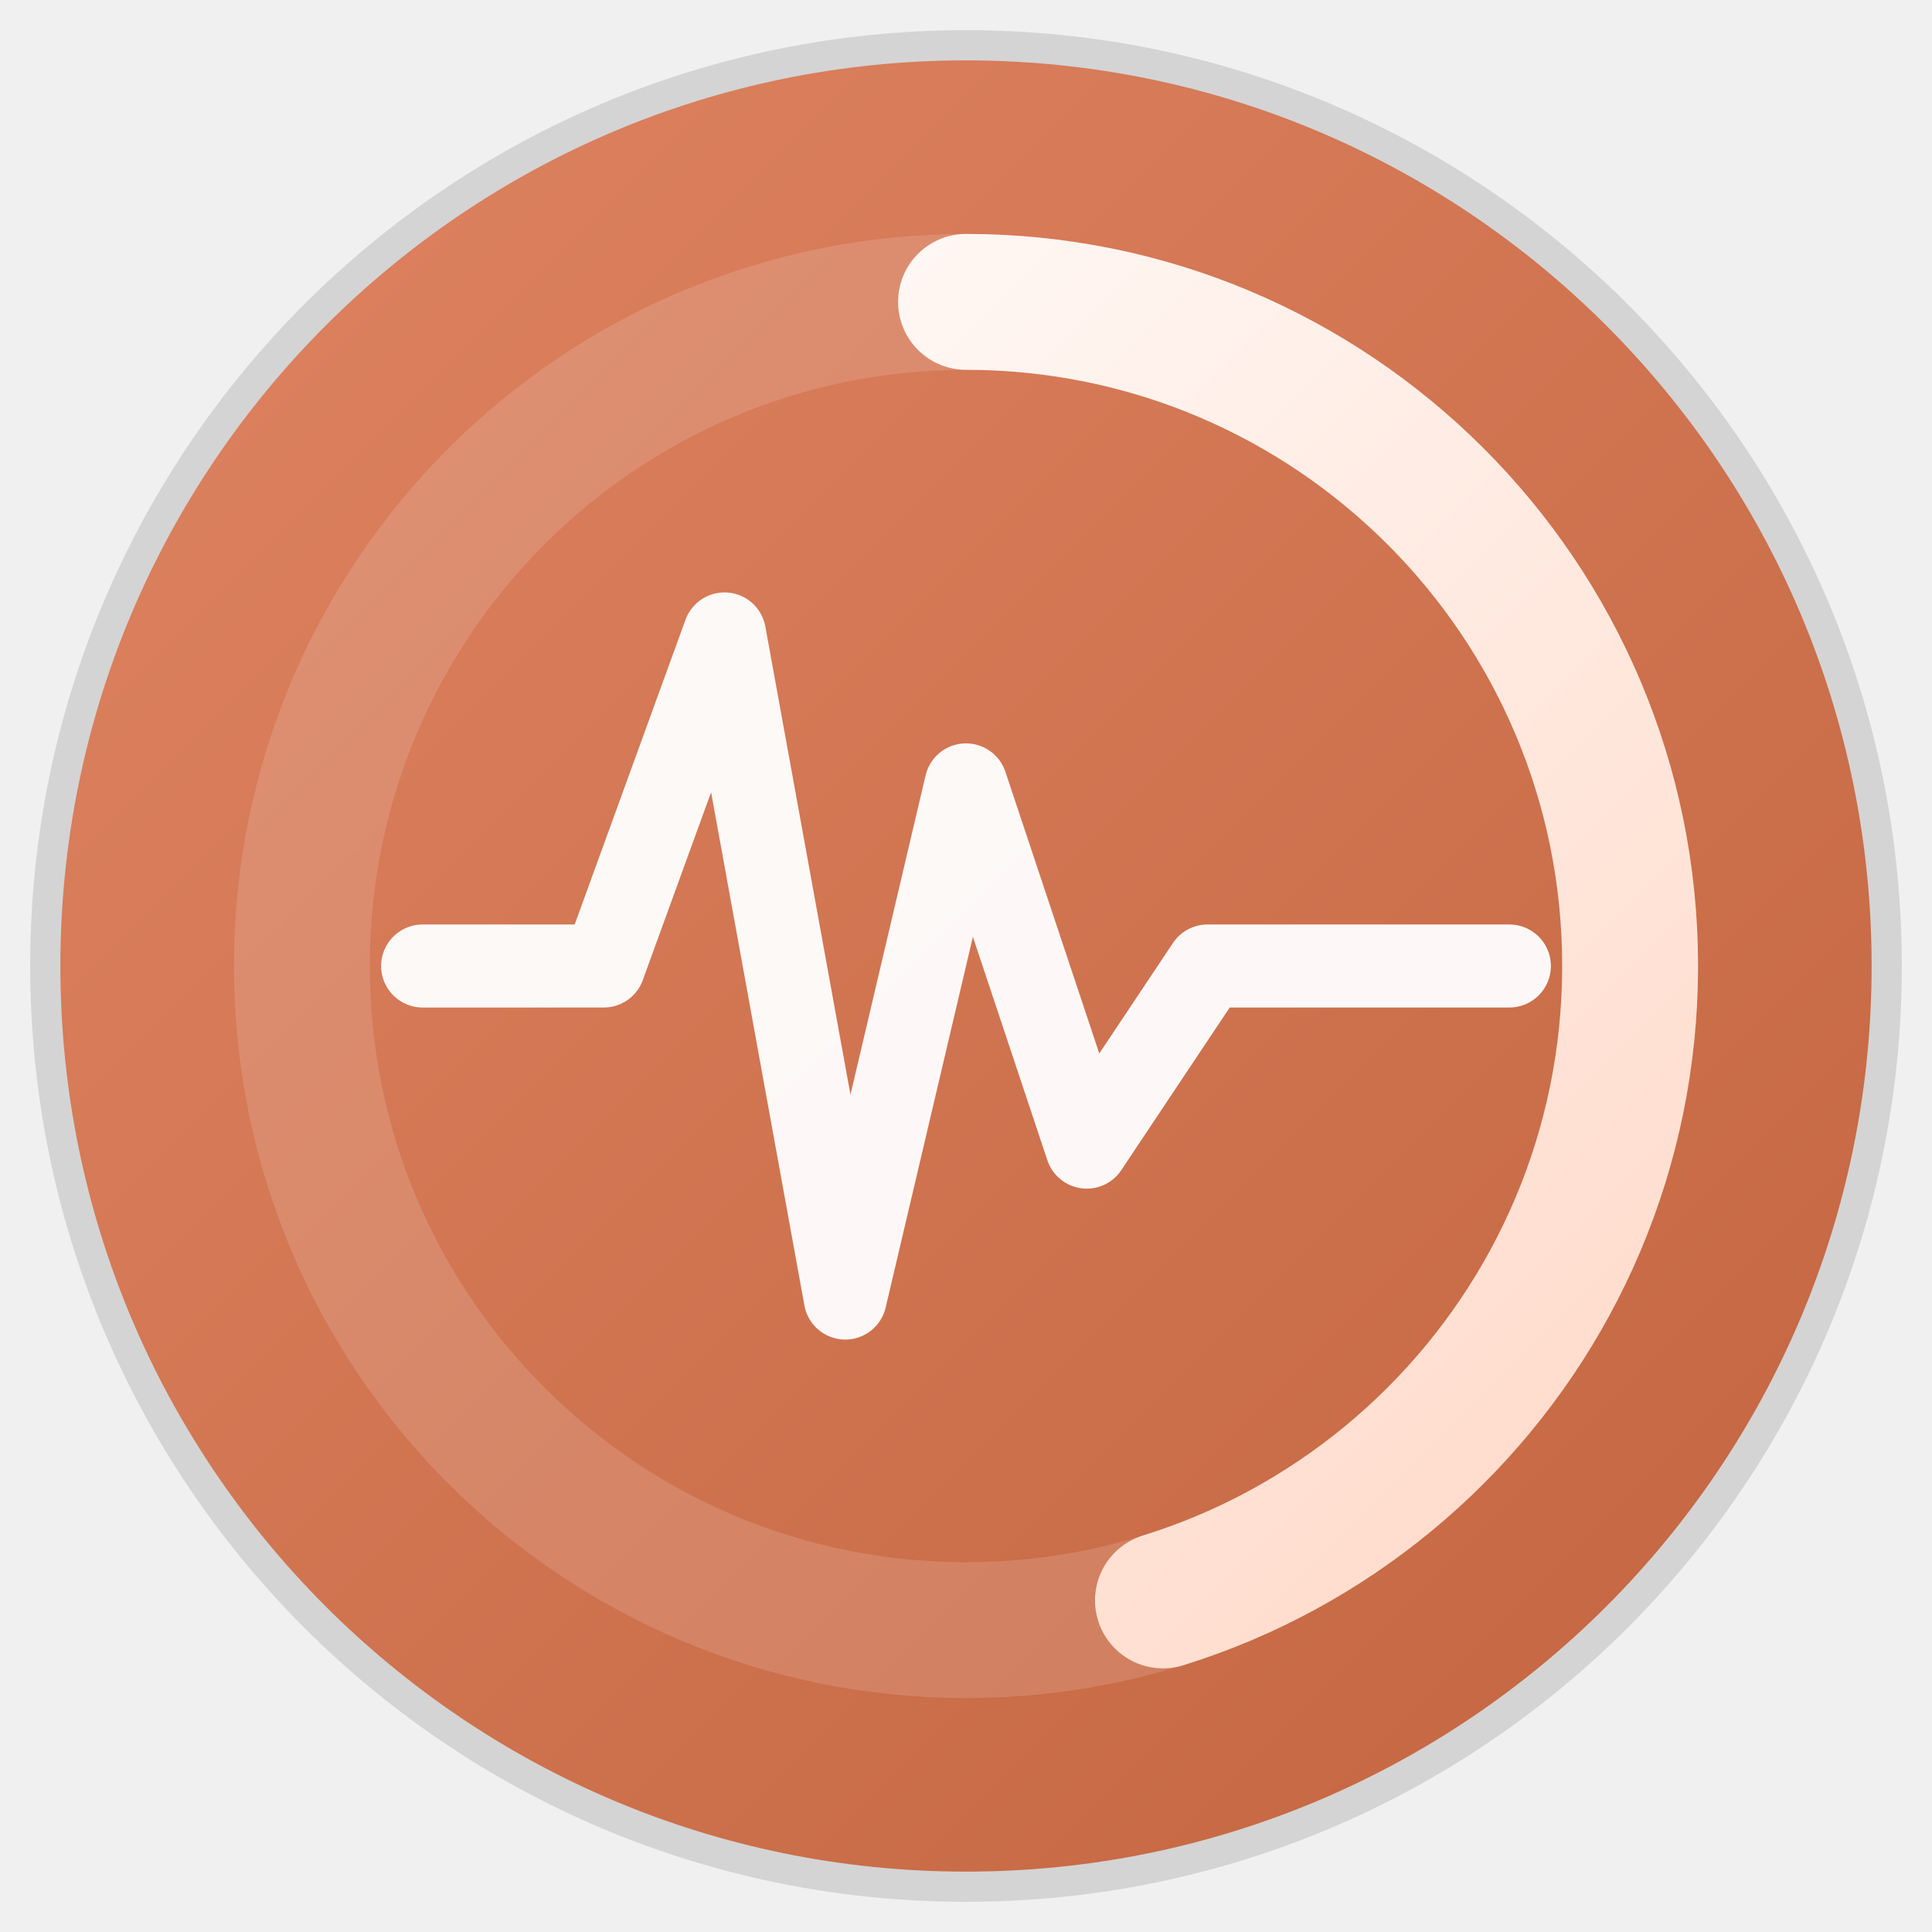
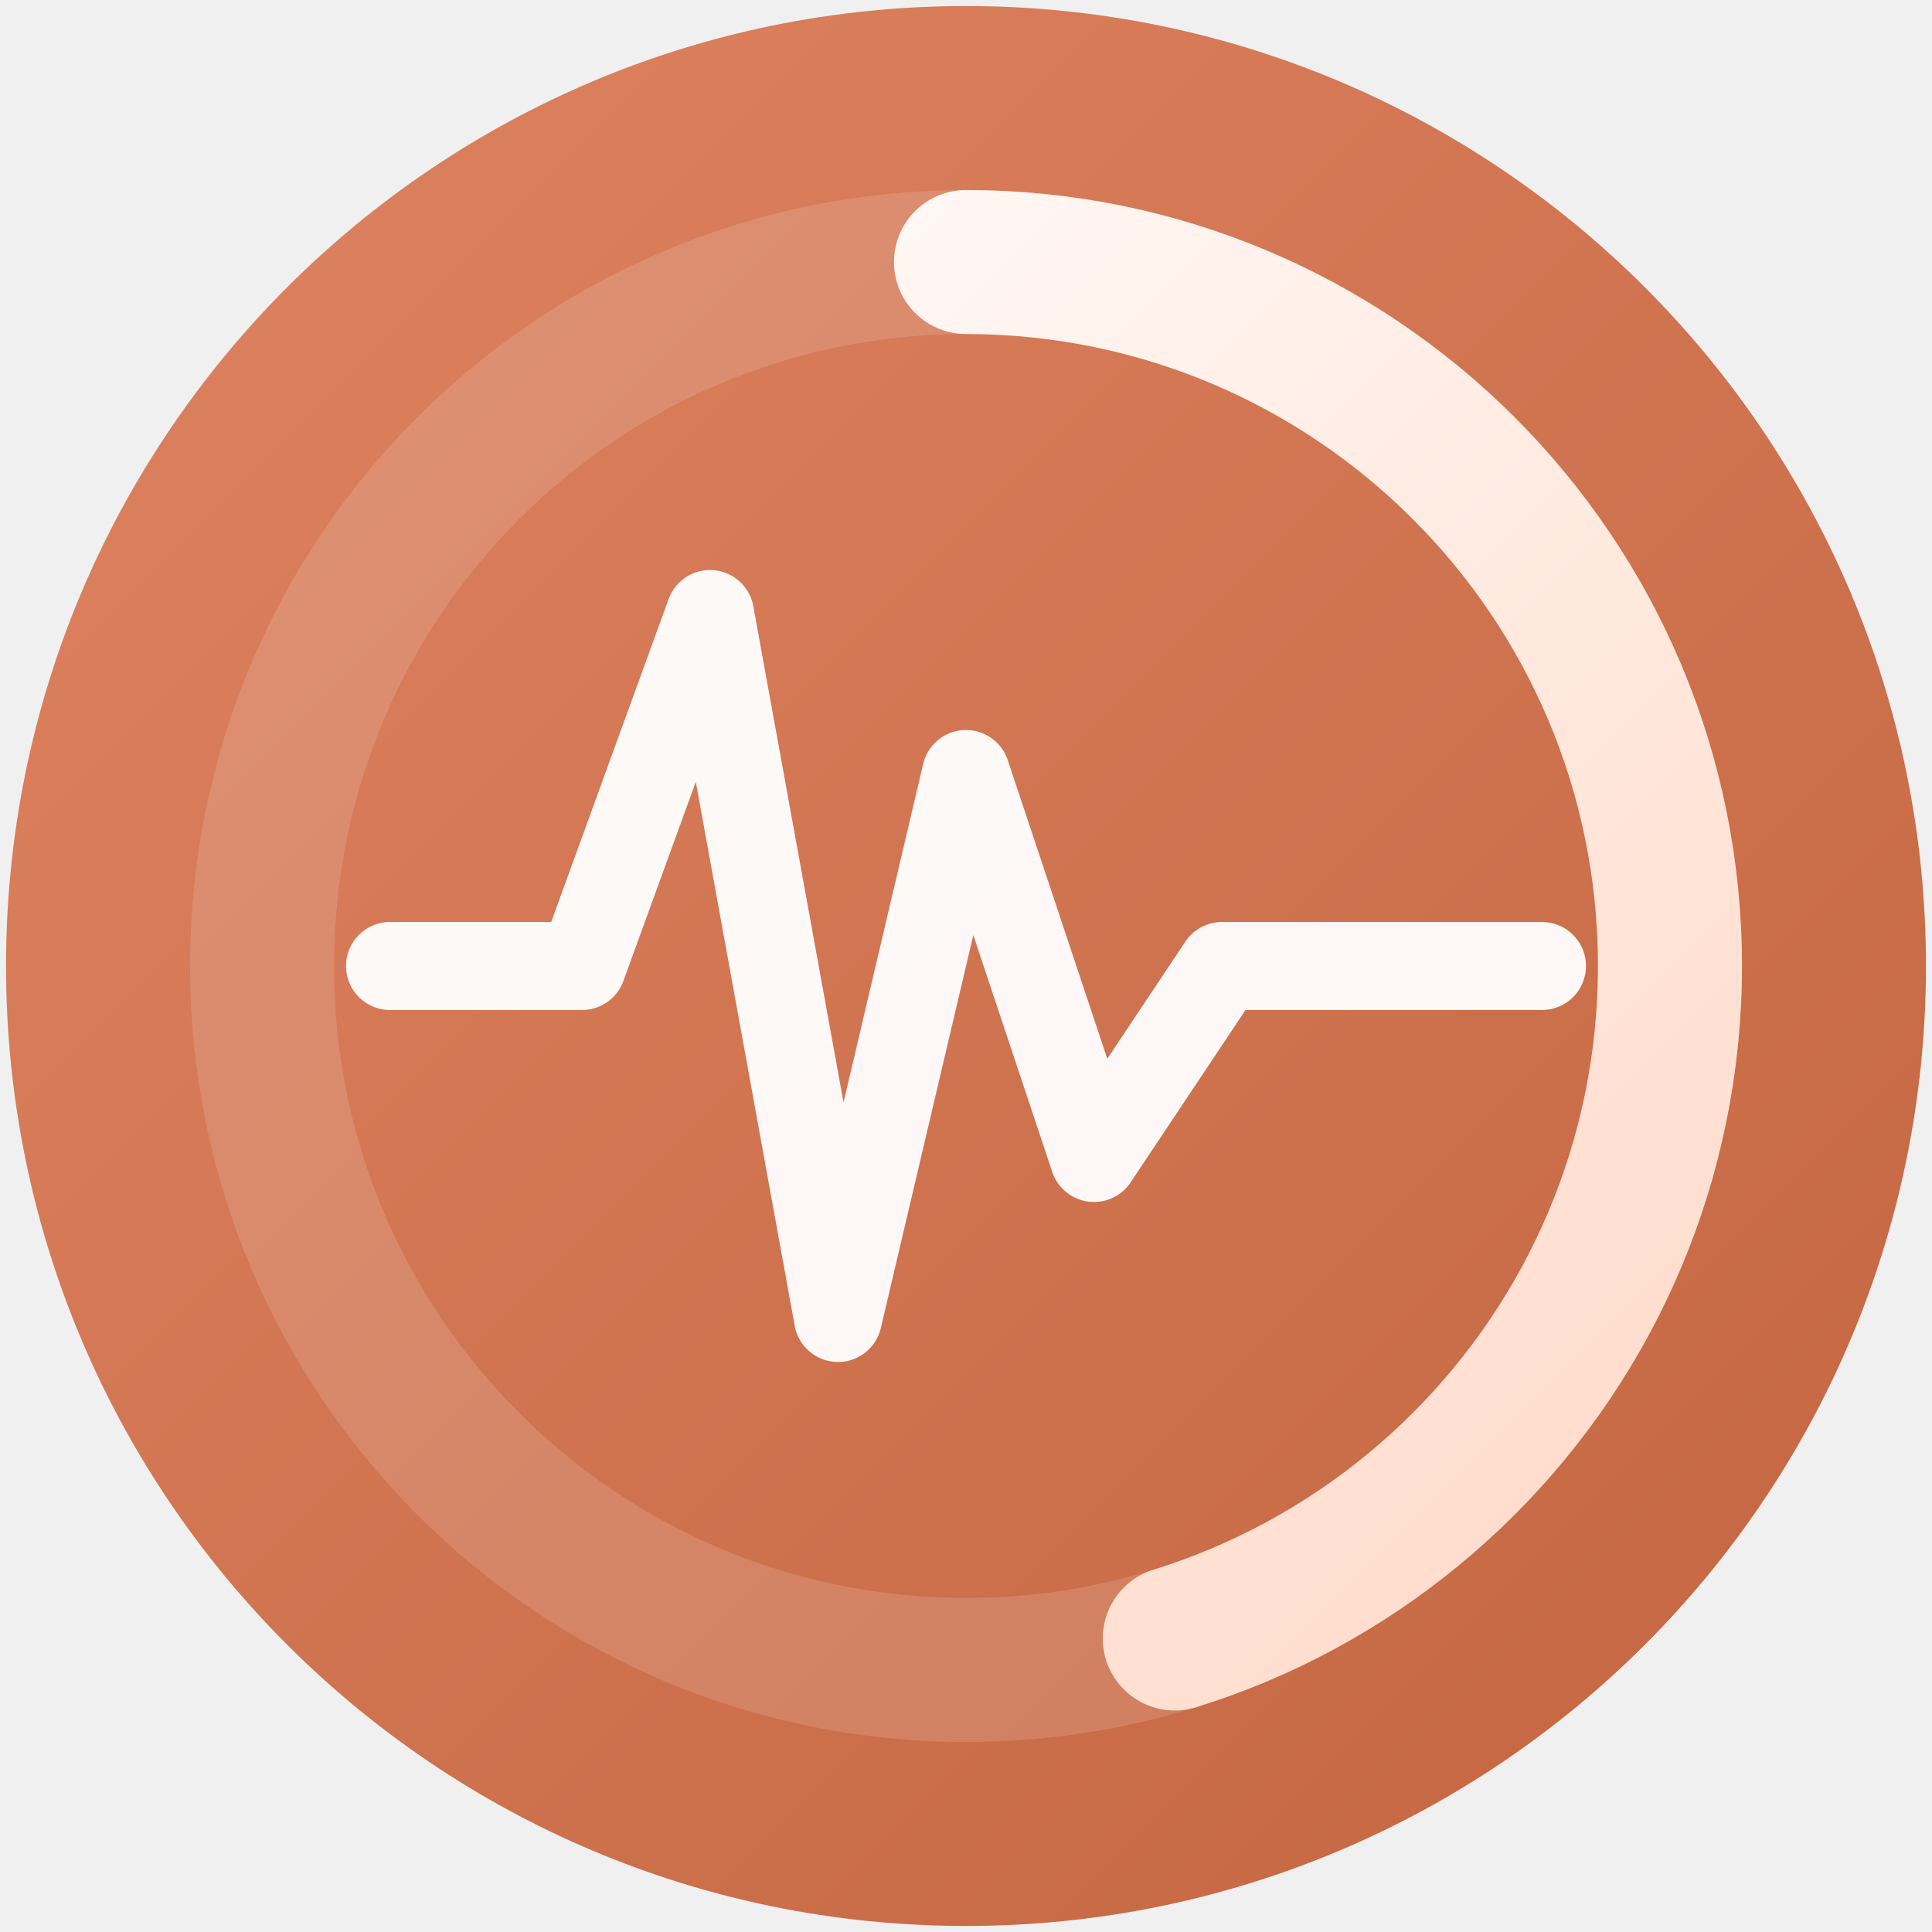
<svg xmlns="http://www.w3.org/2000/svg" viewBox="0 0 128 128">
  <defs>
    <linearGradient id="bg" x1="0%" y1="0%" x2="100%" y2="100%">
      <stop offset="0%" style="stop-color:#df8462" />
      <stop offset="100%" style="stop-color:#c2643f" />
    </linearGradient>
    <linearGradient id="arcGrad" x1="0%" y1="100%" x2="100%" y2="0%">
      <stop offset="0%" style="stop-color:#ffd9c8" />
      <stop offset="100%" style="stop-color:#ffffff" />
    </linearGradient>
  </defs>
-   <circle cx="64" cy="64" r="62" fill="rgba(0,0,0,0.12)" />
-   <circle cx="64" cy="64" r="60" fill="url(#bg)" />
-   <circle cx="64" cy="64" r="44" fill="none" stroke="rgba(255,255,255,0.14)" stroke-width="9" />
-   <circle cx="64" cy="64" r="44" fill="none" stroke="url(#arcGrad)" stroke-width="9" stroke-linecap="round" stroke-dasharray="194 276" stroke-dashoffset="69" transform="rotate(-90 64 64)" />
-   <polyline points="28,64 40,64 48,42 56,86 64,52 72,76 80,64 100,64" fill="none" stroke="white" stroke-width="5.5" stroke-linecap="round" stroke-linejoin="round" opacity="0.95" />
+   <g transform="translate(64 64) scale(1.06) translate(-64 -64)">
+     <circle cx="64" cy="64" r="60" fill="url(#bg)" />
+     <circle cx="64" cy="64" r="44" fill="none" stroke="rgba(255,255,255,0.14)" stroke-width="9" />
+     <circle cx="64" cy="64" r="44" fill="none" stroke="url(#arcGrad)" stroke-width="9" stroke-linecap="round" stroke-dasharray="194 276" stroke-dashoffset="69" transform="rotate(-90 64 64)" />
+     <polyline points="28,64 40,64 48,42 56,86 64,52 72,76 80,64 100,64" fill="none" stroke="white" stroke-width="5.5" stroke-linecap="round" stroke-linejoin="round" opacity="0.95" />
+   </g>
</svg>
